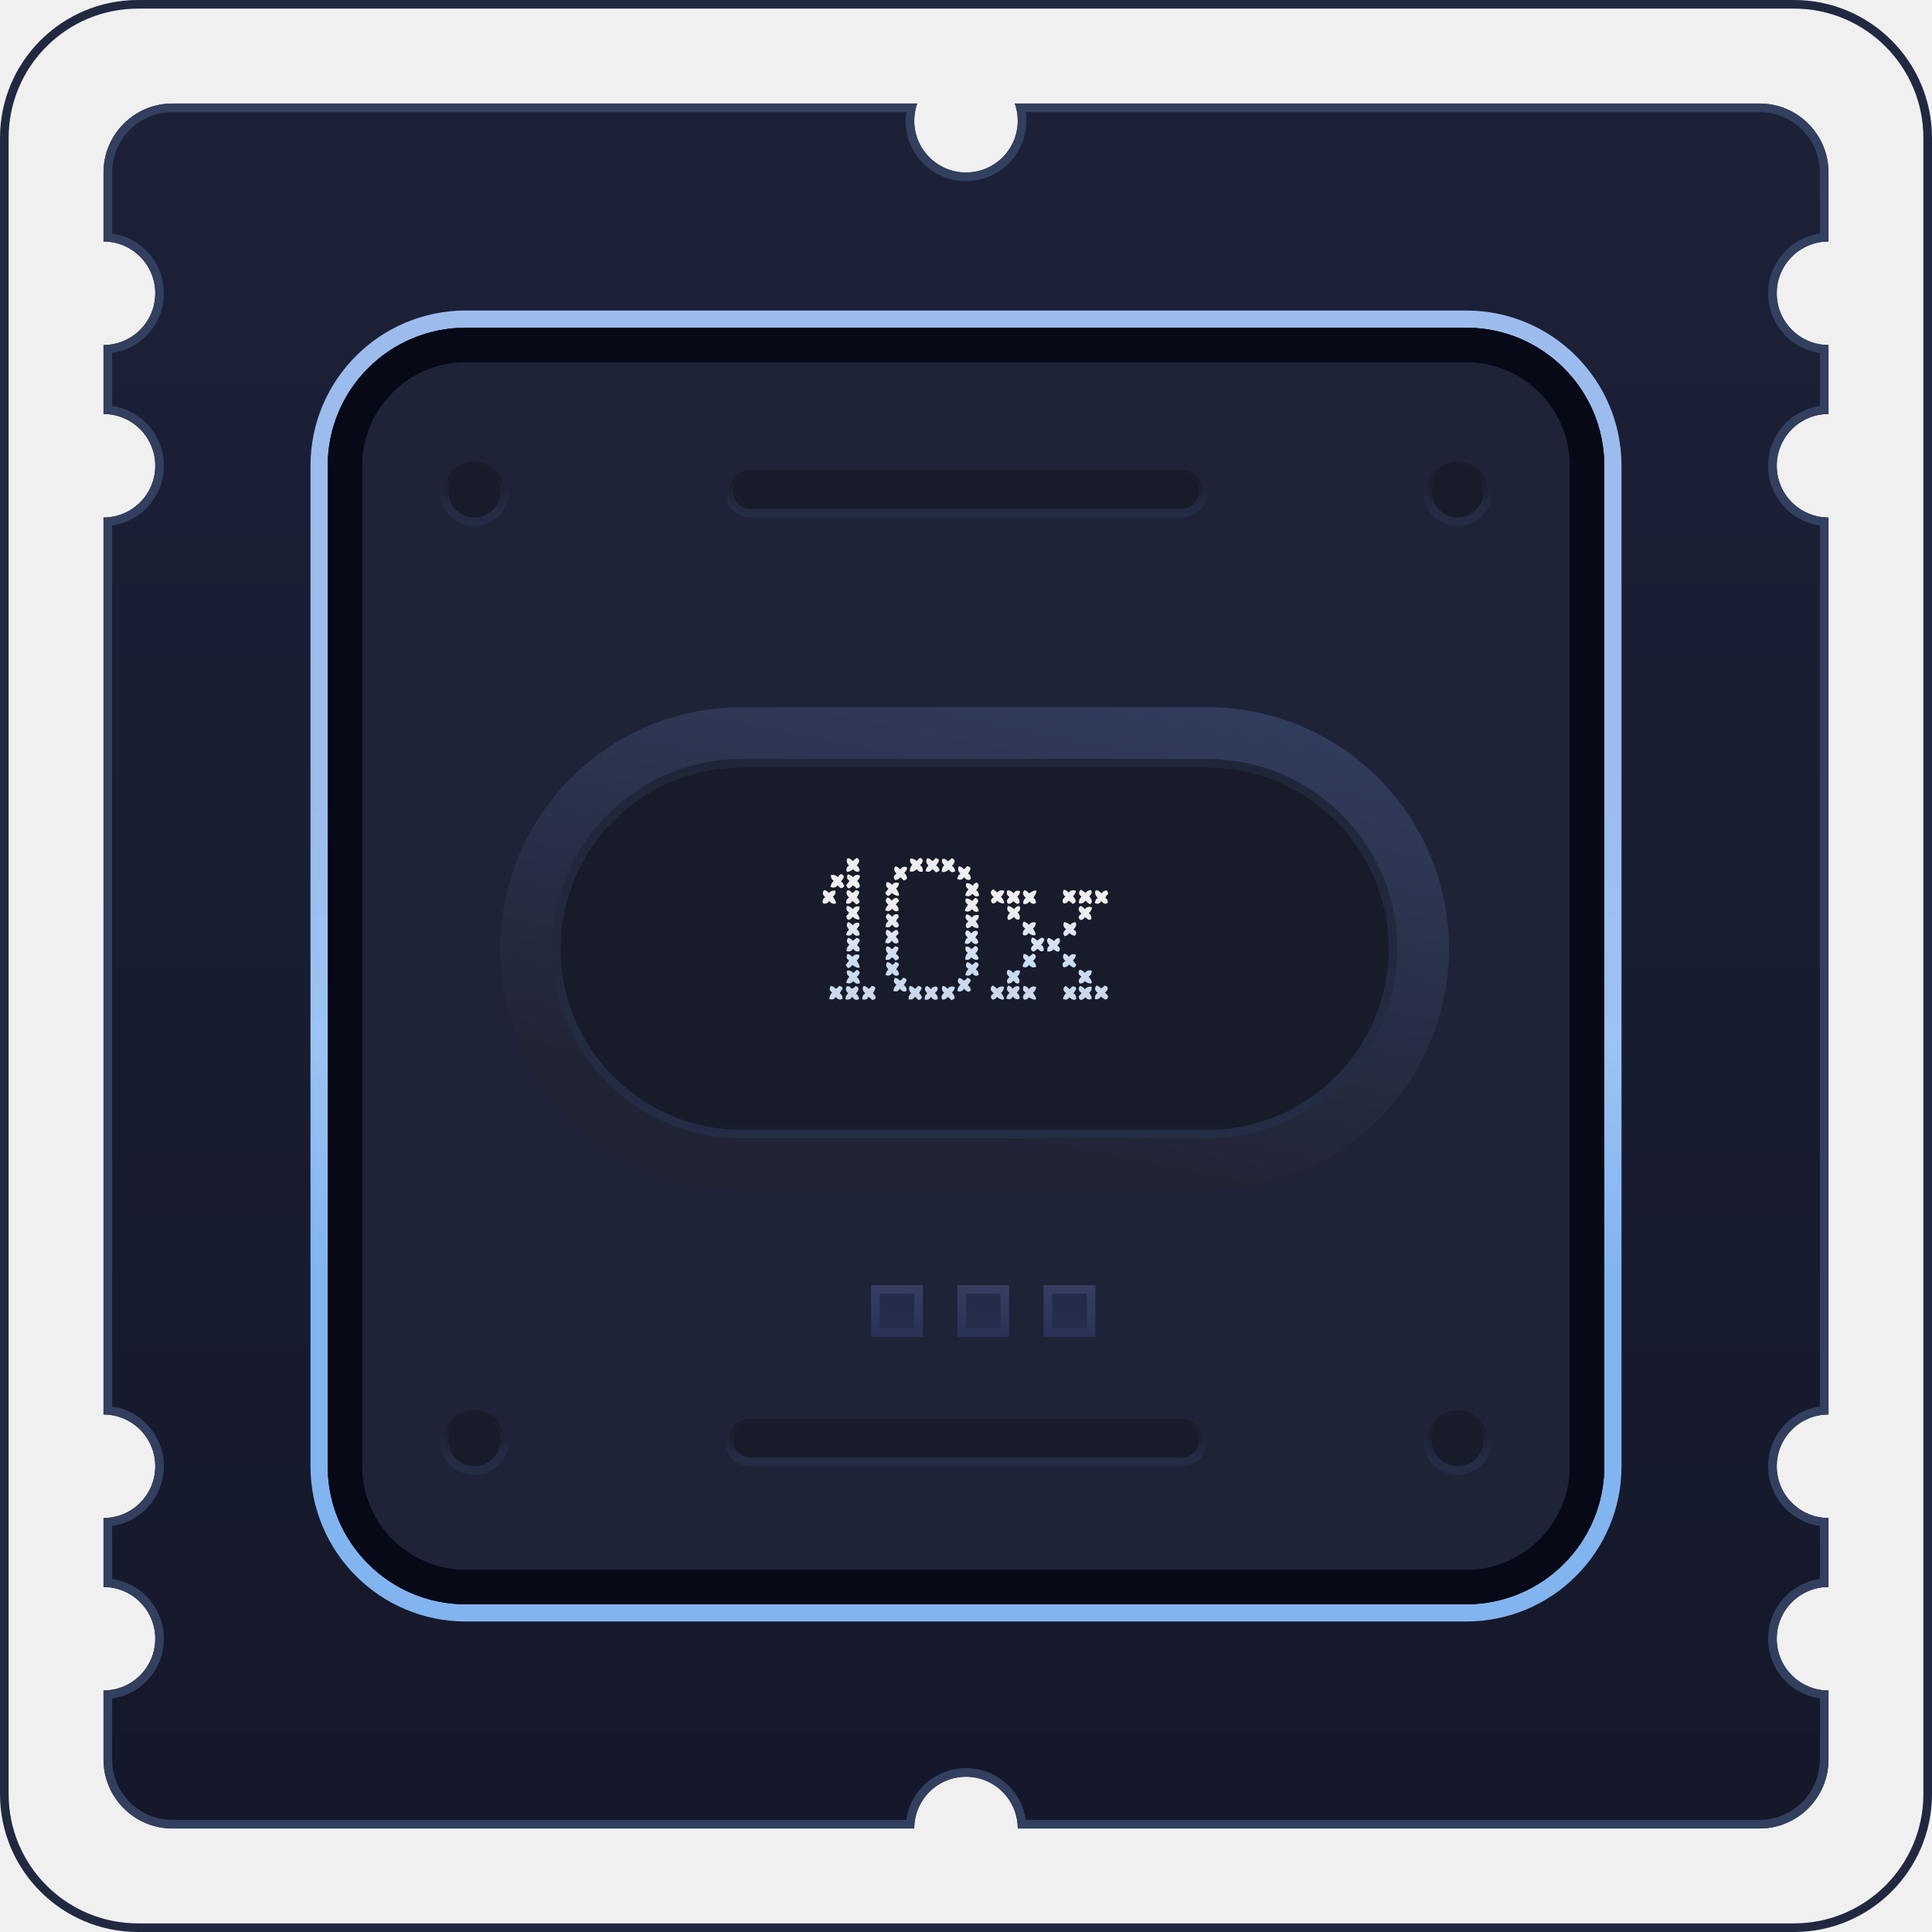
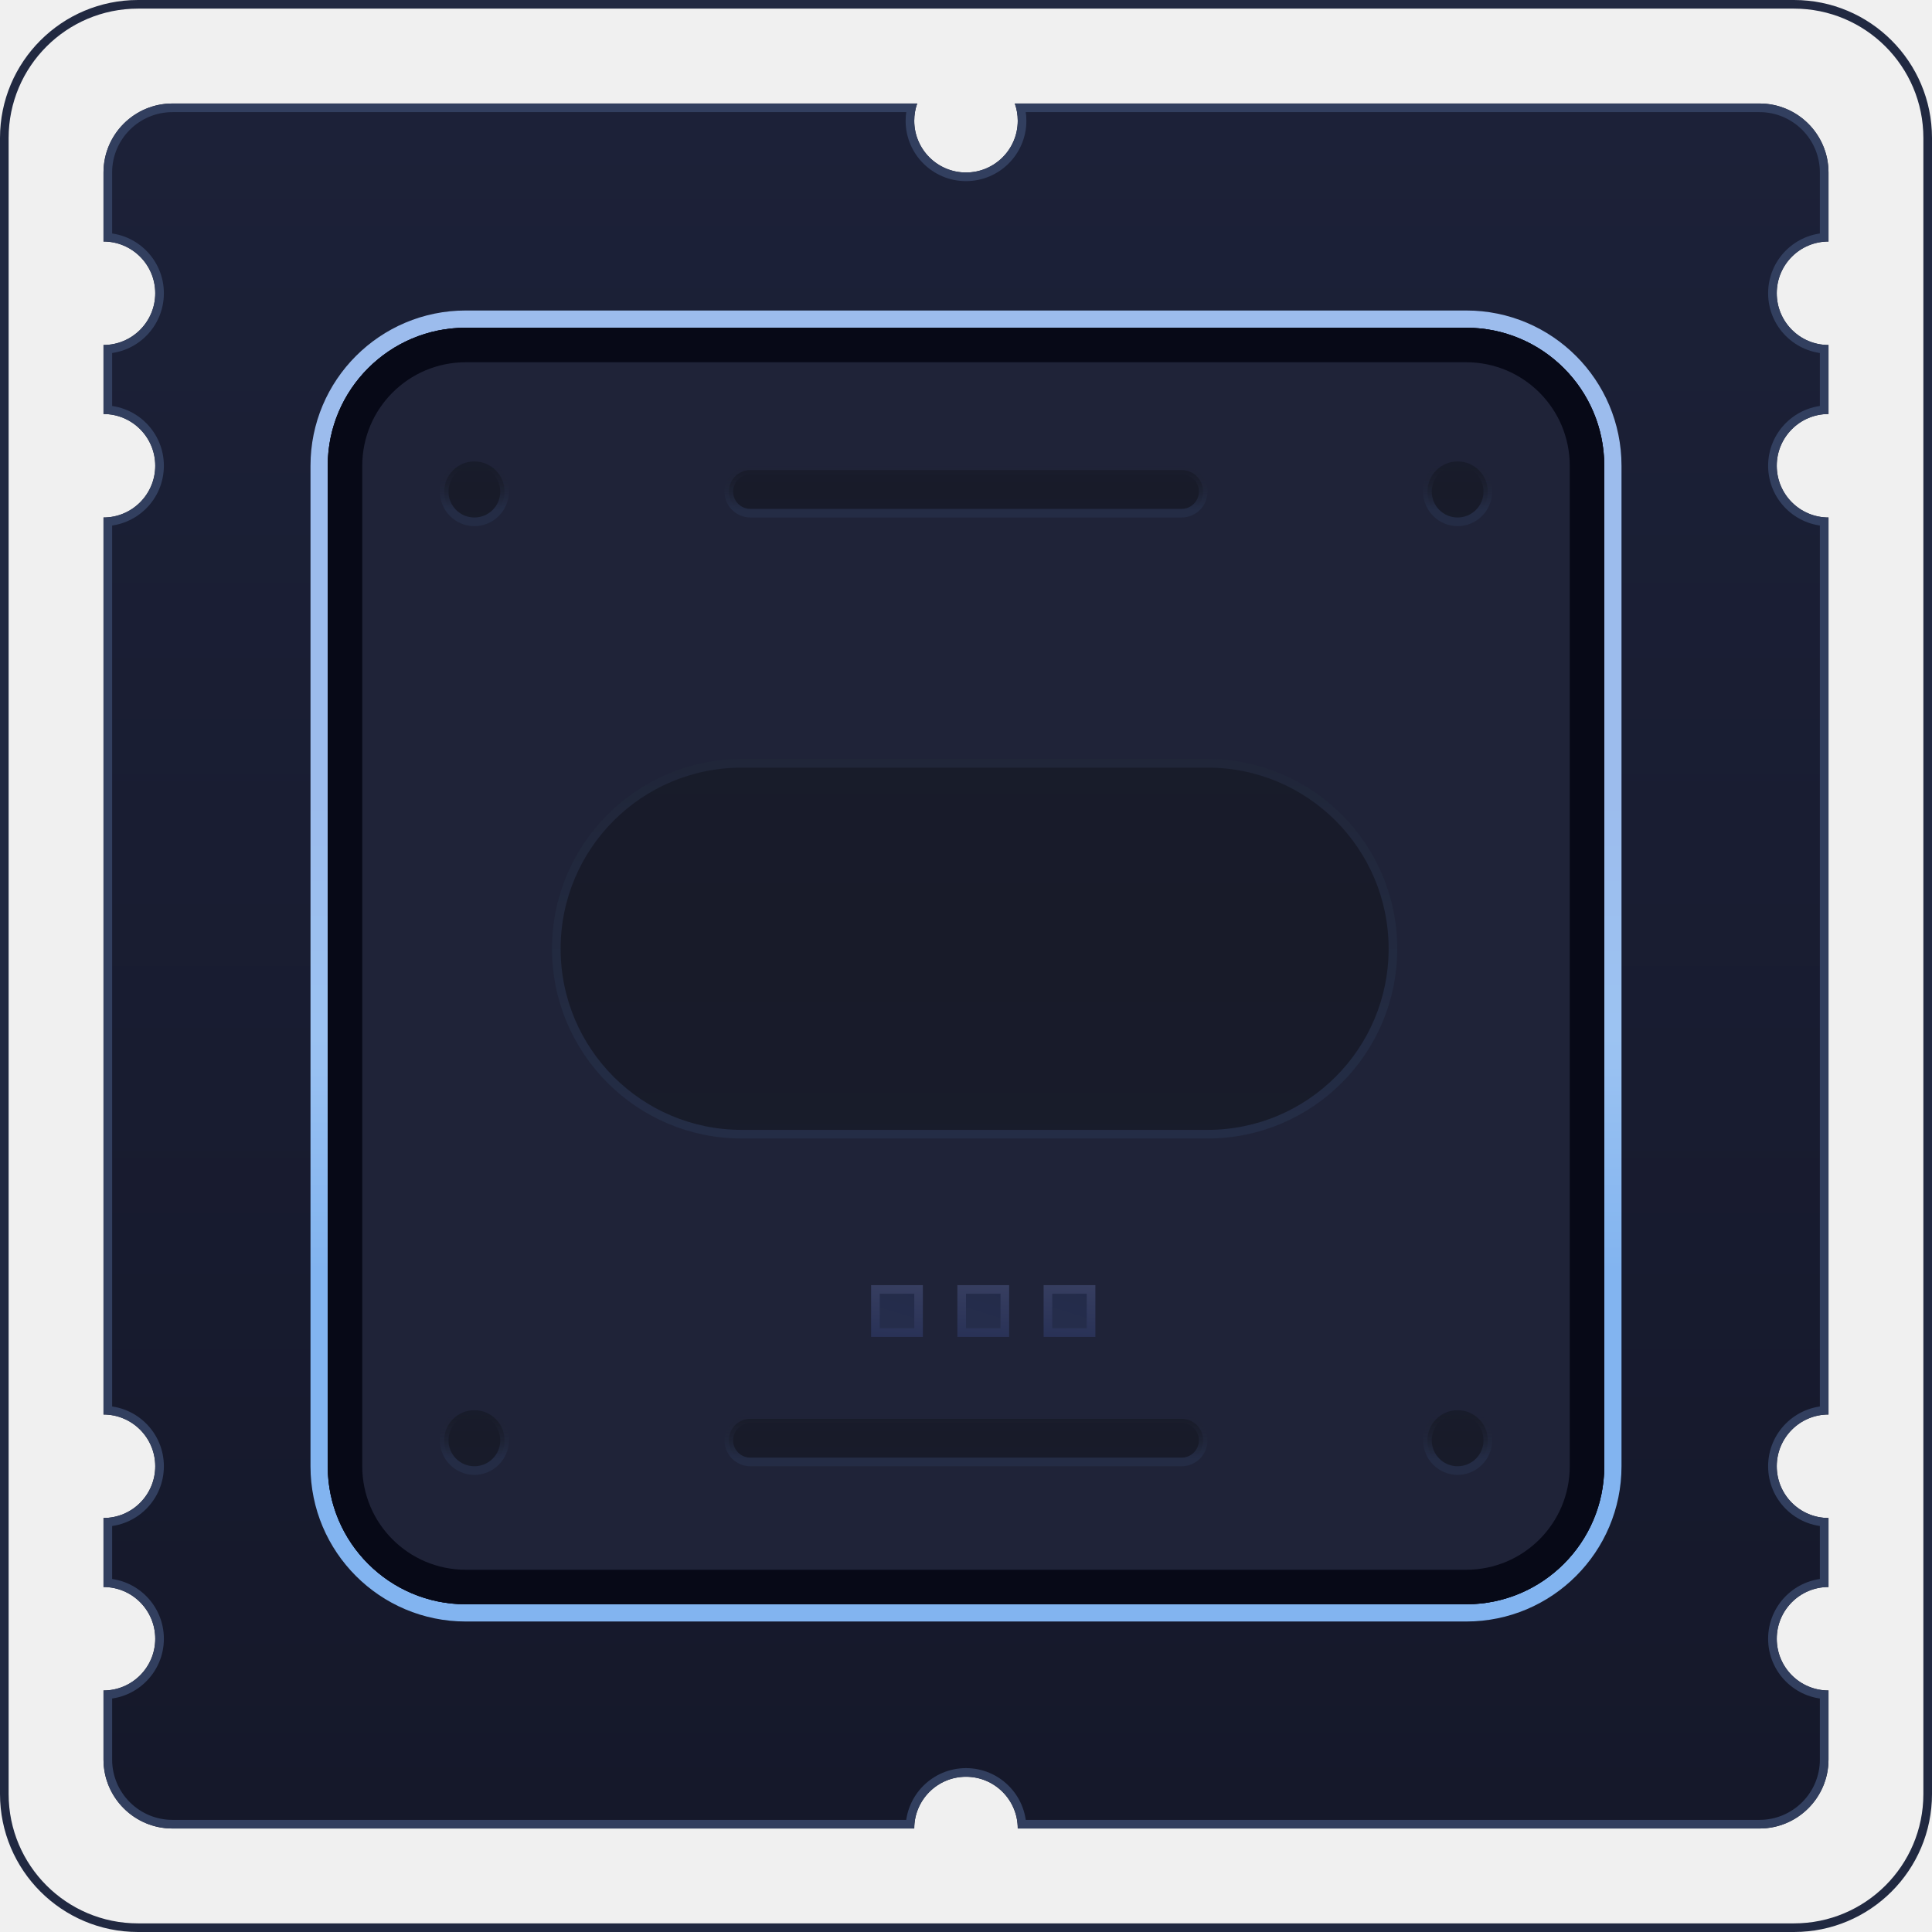
<svg xmlns="http://www.w3.org/2000/svg" width="112" height="112" viewBox="0 0 112 112" fill="none">
  <rect x="0.25" y="0.25" width="111.5" height="111.5" rx="7.75" stroke="#212941" stroke-width="0.5" />
  <mask id="path-2-inside-1_2805_3342" fill="white">
    <path fill-rule="evenodd" clip-rule="evenodd" d="M56 10C57.657 10 59 8.657 59 7C59 6.649 58.94 6.313 58.829 6H102C104.209 6 106 7.791 106 10V14C104.343 14 103 15.343 103 17C103 18.657 104.343 20 106 20V24C104.343 24 103 25.343 103 27C103 28.657 104.343 30 106 30V82C104.343 82 103 83.343 103 85C103 86.657 104.343 88 106 88V92C104.343 92 103 93.343 103 95C103 96.657 104.343 98 106 98V102C106 104.209 104.209 106 102 106H59C59 104.343 57.657 103 56 103C54.343 103 53 104.343 53 106H10C7.791 106 6 104.209 6 102V98C7.657 98 9 96.657 9 95C9 93.343 7.657 92 6 92V88C7.657 88 9 86.657 9 85C9 83.343 7.657 82 6 82V30C7.657 30 9 28.657 9 27C9 25.343 7.657 24 6 24V20C7.657 20 9 18.657 9 17C9 15.343 7.657 14 6 14V10C6 7.791 7.791 6 10 6H53.171C53.06 6.313 53 6.649 53 7C53 8.657 54.343 10 56 10Z" />
  </mask>
  <path fill-rule="evenodd" clip-rule="evenodd" d="M56 10C57.657 10 59 8.657 59 7C59 6.649 58.94 6.313 58.829 6H102C104.209 6 106 7.791 106 10V14C104.343 14 103 15.343 103 17C103 18.657 104.343 20 106 20V24C104.343 24 103 25.343 103 27C103 28.657 104.343 30 106 30V82C104.343 82 103 83.343 103 85C103 86.657 104.343 88 106 88V92C104.343 92 103 93.343 103 95C103 96.657 104.343 98 106 98V102C106 104.209 104.209 106 102 106H59C59 104.343 57.657 103 56 103C54.343 103 53 104.343 53 106H10C7.791 106 6 104.209 6 102V98C7.657 98 9 96.657 9 95C9 93.343 7.657 92 6 92V88C7.657 88 9 86.657 9 85C9 83.343 7.657 82 6 82V30C7.657 30 9 28.657 9 27C9 25.343 7.657 24 6 24V20C7.657 20 9 18.657 9 17C9 15.343 7.657 14 6 14V10C6 7.791 7.791 6 10 6H53.171C53.06 6.313 53 6.649 53 7C53 8.657 54.343 10 56 10Z" fill="url(#paint0_linear_2805_3342)" />
  <path d="M58.829 6V5.5H58.122L58.358 6.167L58.829 6ZM106 14V14.5H106.5V14H106ZM106 20H106.5V19.5H106V20ZM106 24V24.5H106.5V24H106ZM106 30H106.5V29.5H106V30ZM106 82V82.5H106.5V82H106ZM106 88H106.5V87.5H106V88ZM106 92V92.5H106.5V92H106ZM106 98H106.5V97.5H106V98ZM59 106H58.5V106.5H59V106ZM53 106V106.5H53.5V106H53ZM6 98V97.5H5.5V98H6ZM6 92H5.5V92.5H6V92ZM6 88V87.5H5.5V88H6ZM6 82H5.5V82.5H6V82ZM6 30V29.5H5.5V30H6ZM6 24H5.5V24.5H6V24ZM6 20V19.5H5.5V20H6ZM6 14H5.5V14.5H6V14ZM53.171 6L53.642 6.167L53.878 5.5H53.171V6ZM58.5 7C58.5 8.381 57.381 9.5 56 9.5V10.5C57.933 10.5 59.5 8.933 59.5 7H58.5ZM58.358 6.167C58.45 6.427 58.5 6.707 58.5 7H59.5C59.5 6.592 59.43 6.199 59.301 5.833L58.358 6.167ZM102 5.5H58.829V6.5H102V5.5ZM106.5 10C106.5 7.515 104.485 5.5 102 5.5V6.5C103.933 6.5 105.5 8.067 105.5 10H106.5ZM106.5 14V10H105.5V14H106.5ZM103.5 17C103.5 15.619 104.619 14.5 106 14.5V13.5C104.067 13.5 102.5 15.067 102.5 17H103.5ZM106 19.5C104.619 19.5 103.5 18.381 103.5 17H102.5C102.5 18.933 104.067 20.5 106 20.5V19.5ZM106.5 24V20H105.5V24H106.5ZM103.5 27C103.5 25.619 104.619 24.5 106 24.5V23.5C104.067 23.5 102.5 25.067 102.5 27H103.5ZM106 29.5C104.619 29.5 103.5 28.381 103.5 27H102.5C102.5 28.933 104.067 30.5 106 30.5V29.5ZM106.5 82V30H105.5V82H106.5ZM103.5 85C103.5 83.619 104.619 82.5 106 82.5V81.5C104.067 81.5 102.5 83.067 102.5 85H103.5ZM106 87.5C104.619 87.5 103.5 86.381 103.5 85H102.5C102.5 86.933 104.067 88.5 106 88.5V87.5ZM106.5 92V88H105.5V92H106.5ZM103.5 95C103.5 93.619 104.619 92.5 106 92.5V91.5C104.067 91.5 102.5 93.067 102.5 95H103.5ZM106 97.5C104.619 97.5 103.5 96.381 103.5 95H102.5C102.5 96.933 104.067 98.5 106 98.5V97.5ZM106.5 102V98H105.5V102H106.5ZM102 106.5C104.485 106.5 106.5 104.485 106.5 102H105.5C105.5 103.933 103.933 105.5 102 105.5V106.5ZM59 106.5H102V105.5H59V106.5ZM56 103.5C57.381 103.5 58.5 104.619 58.5 106H59.5C59.5 104.067 57.933 102.5 56 102.5V103.5ZM53.5 106C53.5 104.619 54.619 103.5 56 103.5V102.5C54.067 102.5 52.5 104.067 52.5 106H53.5ZM10 106.5H53V105.5H10V106.5ZM5.5 102C5.5 104.485 7.515 106.5 10 106.5V105.5C8.067 105.5 6.5 103.933 6.5 102H5.5ZM5.5 98V102H6.5V98H5.5ZM8.5 95C8.5 96.381 7.381 97.5 6 97.5V98.5C7.933 98.5 9.5 96.933 9.5 95H8.5ZM6 92.5C7.381 92.5 8.5 93.619 8.5 95H9.5C9.5 93.067 7.933 91.5 6 91.5V92.5ZM5.5 88V92H6.5V88H5.5ZM8.5 85C8.5 86.381 7.381 87.5 6 87.5V88.5C7.933 88.5 9.5 86.933 9.5 85H8.5ZM6 82.5C7.381 82.5 8.5 83.619 8.5 85H9.5C9.5 83.067 7.933 81.5 6 81.5V82.5ZM5.5 30V82H6.5V30H5.5ZM8.5 27C8.5 28.381 7.381 29.5 6 29.5V30.5C7.933 30.5 9.5 28.933 9.5 27H8.5ZM6 24.5C7.381 24.5 8.5 25.619 8.5 27H9.5C9.5 25.067 7.933 23.5 6 23.5V24.5ZM5.5 20V24H6.5V20H5.5ZM8.5 17C8.5 18.381 7.381 19.5 6 19.5V20.5C7.933 20.5 9.5 18.933 9.5 17H8.5ZM6 14.5C7.381 14.5 8.5 15.619 8.5 17H9.5C9.5 15.067 7.933 13.5 6 13.5V14.5ZM5.5 10V14H6.5V10H5.5ZM10 5.5C7.515 5.5 5.5 7.515 5.5 10H6.5C6.5 8.067 8.067 6.5 10 6.5V5.5ZM53.171 5.5H10V6.5H53.171V5.5ZM53.5 7C53.5 6.707 53.55 6.427 53.642 6.167L52.699 5.833C52.57 6.199 52.5 6.592 52.5 7H53.5ZM56 9.5C54.619 9.5 53.5 8.381 53.5 7H52.5C52.5 8.933 54.067 10.5 56 10.5V9.5Z" fill="#323F5F" mask="url(#path-2-inside-1_2805_3342)" />
  <rect x="18.5" y="18.5" width="75" height="75" rx="8.5" stroke="url(#paint1_linear_2805_3342)" />
  <rect x="19" y="19" width="74" height="74" rx="8" fill="#070917" />
  <rect x="19" y="19" width="74" height="74" rx="8" fill="#070917" />
  <rect x="21" y="21" width="70" height="70" rx="6" fill="#1F2338" />
  <rect x="50.75" y="74.75" width="2.5" height="2.5" fill="url(#paint2_linear_2805_3342)" stroke="url(#paint3_linear_2805_3342)" stroke-width="0.5" />
  <rect x="55.75" y="74.75" width="2.5" height="2.5" fill="url(#paint4_linear_2805_3342)" stroke="url(#paint5_linear_2805_3342)" stroke-width="0.5" />
  <rect x="60.75" y="74.75" width="2.5" height="2.5" fill="url(#paint6_linear_2805_3342)" stroke="url(#paint7_linear_2805_3342)" stroke-width="0.5" />
  <path d="M32.25 55C32.25 49.063 37.063 44.25 43 44.25H70C75.937 44.25 80.75 49.063 80.75 55C80.75 60.937 75.937 65.75 70 65.75H43C37.063 65.75 32.25 60.937 32.25 55Z" fill="url(#paint8_linear_2805_3342)" stroke="url(#paint9_linear_2805_3342)" stroke-width="0.5" />
-   <path d="M43 42.5C36.096 42.5 30.5 48.096 30.5 55C30.5 61.904 36.096 67.5 43 67.5H70C76.904 67.5 82.5 61.904 82.5 55C82.5 48.096 76.904 42.5 70 42.5H43Z" stroke="url(#paint10_linear_2805_3342)" stroke-width="3" />
-   <path d="M49.432 49.914L49.666 49.727C49.853 49.816 49.853 49.965 49.666 50.172C49.779 50.246 49.834 50.355 49.83 50.5C49.69 50.574 49.565 50.535 49.455 50.383C49.365 50.473 49.248 50.527 49.103 50.547C49.025 50.406 49.065 50.281 49.221 50.172C49.084 50.047 49.053 49.906 49.127 49.75C49.248 49.754 49.35 49.809 49.432 49.914ZM48.565 50.852C48.607 50.785 48.67 50.723 48.752 50.664C48.971 50.746 48.971 50.887 48.752 51.086C48.846 51.156 48.908 51.25 48.94 51.367C48.83 51.539 48.705 51.523 48.565 51.32C48.44 51.461 48.299 51.492 48.143 51.414C48.162 51.285 48.225 51.168 48.33 51.062C48.217 50.992 48.162 50.883 48.166 50.734C48.31 50.684 48.443 50.723 48.565 50.852ZM49.244 51.062C49.096 50.973 49.065 50.848 49.15 50.688C49.26 50.703 49.361 50.758 49.455 50.852C49.56 50.711 49.693 50.68 49.853 50.758C49.85 50.879 49.795 50.98 49.69 51.062C49.912 51.316 49.897 51.465 49.643 51.508L49.572 51.414L49.432 51.32C49.26 51.562 49.135 51.555 49.057 51.297C49.123 51.242 49.185 51.164 49.244 51.062ZM47.838 52C47.685 51.891 47.662 51.758 47.768 51.602C47.877 51.609 47.971 51.664 48.049 51.766C48.147 51.66 48.272 51.613 48.424 51.625C48.459 51.766 48.412 51.883 48.283 51.977C48.545 52.348 48.514 52.473 48.19 52.352L48.072 52.234C47.982 52.363 47.865 52.41 47.721 52.375C47.65 52.246 47.69 52.121 47.838 52ZM49.221 52.023C49.065 51.879 49.033 51.738 49.127 51.602C49.236 51.609 49.33 51.664 49.408 51.766C49.478 51.738 49.541 51.684 49.596 51.602C49.81 51.617 49.857 51.719 49.736 51.906L49.666 52.023C49.897 52.234 49.881 52.367 49.619 52.422C49.572 52.348 49.502 52.285 49.408 52.234C49.33 52.371 49.213 52.418 49.057 52.375C49.033 52.234 49.088 52.117 49.221 52.023ZM49.221 52.891C49.072 52.805 49.033 52.68 49.103 52.516C49.232 52.523 49.342 52.586 49.432 52.703C49.541 52.559 49.674 52.512 49.83 52.562C49.842 52.695 49.787 52.812 49.666 52.914C49.916 53.289 49.877 53.398 49.549 53.242L49.432 53.148C49.232 53.395 49.107 53.379 49.057 53.102C49.127 53.051 49.182 52.98 49.221 52.891ZM49.221 53.898C49.065 53.711 49.049 53.562 49.174 53.453C49.272 53.48 49.357 53.543 49.432 53.641C49.522 53.512 49.639 53.465 49.783 53.5C49.846 53.59 49.83 53.676 49.736 53.758L49.666 53.875C49.779 53.945 49.834 54.055 49.83 54.203C49.693 54.293 49.56 54.254 49.432 54.086C49.342 54.242 49.217 54.281 49.057 54.203C49.06 54.078 49.115 53.977 49.221 53.898ZM49.244 54.766C49.072 54.645 49.049 54.512 49.174 54.367C49.272 54.387 49.357 54.441 49.432 54.531C49.502 54.504 49.572 54.449 49.643 54.367C49.865 54.414 49.897 54.523 49.736 54.695L49.69 54.812C49.81 54.879 49.857 54.98 49.83 55.117C49.705 55.203 49.58 55.164 49.455 55C49.369 55.137 49.244 55.184 49.08 55.141C49.06 55.008 49.115 54.883 49.244 54.766ZM49.221 55.68C49.072 55.59 49.041 55.465 49.127 55.305C49.236 55.312 49.33 55.367 49.408 55.469C49.533 55.328 49.674 55.297 49.83 55.375C49.826 55.496 49.772 55.598 49.666 55.68C49.92 56.086 49.881 56.203 49.549 56.031L49.408 55.938C49.236 56.18 49.111 56.172 49.033 55.914C49.1 55.859 49.162 55.781 49.221 55.68ZM49.478 56.406C49.522 56.352 49.584 56.289 49.666 56.219C49.885 56.301 49.885 56.441 49.666 56.641C49.783 56.723 49.846 56.84 49.853 56.992C49.709 57.066 49.584 57.027 49.478 56.875C49.353 57.016 49.213 57.047 49.057 56.969C49.076 56.848 49.139 56.73 49.244 56.617C49.111 56.539 49.065 56.422 49.103 56.266C49.236 56.242 49.361 56.289 49.478 56.406ZM48.236 57.531C48.084 57.43 48.06 57.305 48.166 57.156C48.275 57.164 48.369 57.219 48.447 57.32C48.518 57.293 48.58 57.238 48.635 57.156C48.861 57.184 48.9 57.285 48.752 57.461L48.682 57.578C48.787 57.641 48.842 57.742 48.846 57.883C48.732 57.992 48.6 57.961 48.447 57.789C48.361 57.938 48.236 57.977 48.072 57.906C48.084 57.773 48.139 57.648 48.236 57.531ZM49.244 57.18C49.346 57.352 49.463 57.344 49.596 57.156C49.815 57.223 49.822 57.371 49.619 57.602C49.717 57.664 49.779 57.766 49.807 57.906C49.658 58.012 49.525 57.973 49.408 57.789C49.307 57.934 49.174 57.98 49.01 57.93C49.006 57.801 49.06 57.684 49.174 57.578C49.033 57.465 49.002 57.332 49.08 57.18H49.244ZM50.158 57.578C50.002 57.438 49.971 57.297 50.065 57.156C50.174 57.164 50.268 57.219 50.346 57.32C50.416 57.293 50.478 57.238 50.533 57.156C50.752 57.176 50.799 57.277 50.674 57.461L50.603 57.578C50.834 57.789 50.818 57.922 50.557 57.977C50.51 57.902 50.44 57.84 50.346 57.789C50.279 57.934 50.162 57.98 49.994 57.93C49.971 57.793 50.025 57.676 50.158 57.578ZM53.147 49.914C53.19 49.844 53.26 49.781 53.357 49.727C53.545 49.836 53.537 49.977 53.334 50.148C53.455 50.234 53.51 50.359 53.498 50.523C53.353 50.57 53.236 50.523 53.147 50.383C53.033 50.504 52.9 50.551 52.748 50.523C52.732 50.383 52.779 50.25 52.889 50.125C52.772 50.035 52.732 49.918 52.772 49.773C52.897 49.758 53.022 49.805 53.147 49.914ZM53.826 50.172C53.685 50.035 53.662 49.895 53.756 49.75C53.865 49.758 53.959 49.812 54.037 49.914C54.107 49.887 54.17 49.832 54.225 49.75C54.451 49.777 54.49 49.879 54.342 50.055L54.272 50.172C54.529 50.383 54.522 50.516 54.248 50.57C54.209 50.508 54.139 50.445 54.037 50.383C53.947 50.535 53.822 50.574 53.662 50.5C53.666 50.387 53.721 50.277 53.826 50.172ZM54.951 49.938L55.185 49.75C55.389 49.836 55.389 49.984 55.185 50.195C55.287 50.258 55.35 50.359 55.373 50.5C55.236 50.609 55.111 50.578 54.998 50.406C54.885 50.527 54.752 50.574 54.6 50.547C54.584 50.406 54.631 50.273 54.74 50.148C54.619 50.059 54.58 49.941 54.623 49.797C54.756 49.77 54.865 49.816 54.951 49.938ZM51.975 50.641C51.822 50.504 51.799 50.363 51.904 50.219C52.014 50.242 52.107 50.305 52.185 50.406C52.295 50.246 52.428 50.207 52.584 50.289C52.58 50.41 52.525 50.512 52.42 50.594C52.647 50.855 52.631 51.004 52.373 51.039L52.303 50.945L52.185 50.852C52.123 50.957 52.022 51.012 51.881 51.016C51.772 50.879 51.803 50.754 51.975 50.641ZM55.678 50.641C55.537 50.516 55.506 50.375 55.584 50.219C55.693 50.227 55.787 50.281 55.865 50.383C55.935 50.355 55.998 50.301 56.053 50.219C56.272 50.234 56.318 50.336 56.193 50.523L56.123 50.641C56.248 50.715 56.295 50.824 56.264 50.969C56.143 51.055 56.018 51.016 55.889 50.852C55.779 51.012 55.647 51.043 55.49 50.945C55.51 50.824 55.572 50.723 55.678 50.641ZM51.506 51.508C51.361 51.418 51.33 51.293 51.412 51.133C51.529 51.141 51.631 51.195 51.717 51.297C51.822 51.156 51.955 51.125 52.115 51.203C52.111 51.324 52.057 51.426 51.951 51.508C52.209 51.914 52.17 52.031 51.834 51.859L51.693 51.766C51.533 51.996 51.408 51.988 51.318 51.742C51.385 51.688 51.447 51.609 51.506 51.508ZM56.381 51.344C56.435 51.273 56.506 51.211 56.592 51.156C56.775 51.234 56.775 51.383 56.592 51.602C56.697 51.672 56.752 51.781 56.756 51.93C56.615 52.008 56.49 51.969 56.381 51.812C56.236 51.965 56.096 51.996 55.959 51.906C55.978 51.785 56.041 51.668 56.147 51.555C56.018 51.469 55.971 51.352 56.006 51.203C56.139 51.18 56.264 51.227 56.381 51.344ZM51.506 52.445C51.315 52.301 51.299 52.16 51.459 52.023C51.545 52.059 51.623 52.121 51.693 52.211C51.897 51.992 52.037 52 52.115 52.234L51.998 52.352L51.928 52.445C52.041 52.516 52.096 52.625 52.092 52.773C51.978 52.875 51.853 52.844 51.717 52.68C51.611 52.82 51.478 52.852 51.318 52.773C51.338 52.645 51.4 52.535 51.506 52.445ZM56.357 52.234C56.4 52.18 56.463 52.117 56.545 52.047C56.76 52.137 56.76 52.277 56.545 52.469C56.662 52.555 56.725 52.672 56.732 52.82C56.592 52.898 56.467 52.859 56.357 52.703C56.213 52.855 56.072 52.887 55.935 52.797C55.955 52.676 56.018 52.559 56.123 52.445C55.99 52.367 55.943 52.25 55.982 52.094C56.115 52.074 56.24 52.121 56.357 52.234ZM51.506 53.383C51.315 53.223 51.307 53.082 51.482 52.961C51.568 53 51.647 53.062 51.717 53.148C51.799 53.027 51.908 52.98 52.045 53.008C52.127 53.109 52.111 53.203 51.998 53.289L51.951 53.406C52.041 53.465 52.096 53.551 52.115 53.664C52.01 53.836 51.877 53.812 51.717 53.594C51.631 53.742 51.506 53.789 51.342 53.734C51.33 53.602 51.385 53.484 51.506 53.383ZM56.147 53.406C55.967 53.301 55.928 53.168 56.029 53.008C56.15 53.016 56.252 53.078 56.334 53.195C56.435 53.062 56.568 53.016 56.732 53.055C56.756 53.191 56.701 53.309 56.568 53.406C56.815 53.754 56.783 53.871 56.475 53.758L56.334 53.664C56.275 53.762 56.182 53.809 56.053 53.805C55.94 53.68 55.971 53.547 56.147 53.406ZM51.482 54.32C51.334 54.18 51.31 54.039 51.412 53.898C51.522 53.918 51.615 53.98 51.693 54.086C51.928 53.84 52.06 53.855 52.092 54.133L51.998 54.203L51.928 54.32C52.033 54.387 52.088 54.488 52.092 54.625C51.967 54.742 51.834 54.711 51.693 54.531C51.603 54.688 51.478 54.727 51.318 54.648C51.322 54.527 51.377 54.418 51.482 54.32ZM56.1 54.344C55.916 54.184 55.908 54.043 56.076 53.922C56.162 53.961 56.24 54.023 56.31 54.109C56.397 53.984 56.506 53.938 56.639 53.969C56.721 54.07 56.705 54.164 56.592 54.25L56.545 54.367C56.65 54.426 56.705 54.52 56.709 54.648C56.588 54.781 56.455 54.75 56.31 54.555C56.225 54.703 56.1 54.75 55.935 54.695C55.928 54.566 55.982 54.449 56.1 54.344ZM56.31 55.023L56.545 54.836C56.748 54.922 56.748 55.07 56.545 55.281C56.647 55.344 56.709 55.445 56.732 55.586C56.611 55.688 56.471 55.656 56.31 55.492C56.232 55.625 56.115 55.672 55.959 55.633C55.943 55.492 55.99 55.359 56.1 55.234C55.978 55.145 55.94 55.027 55.982 54.883C56.115 54.855 56.225 54.902 56.31 55.023ZM51.482 55.281C51.342 55.137 51.318 54.996 51.412 54.859C51.522 54.867 51.615 54.922 51.693 55.023C51.764 54.996 51.826 54.941 51.881 54.859C52.111 54.883 52.15 54.984 51.998 55.164L51.928 55.281C52.178 55.477 52.17 55.609 51.904 55.68C51.857 55.605 51.787 55.543 51.693 55.492C51.615 55.629 51.498 55.676 51.342 55.633C51.322 55.5 51.369 55.383 51.482 55.281ZM51.506 56.195C51.357 56.059 51.334 55.918 51.435 55.773C51.545 55.781 51.639 55.836 51.717 55.938C51.787 55.91 51.85 55.855 51.904 55.773C52.131 55.805 52.17 55.906 52.022 56.078L51.951 56.195C52.057 56.258 52.111 56.359 52.115 56.5C51.99 56.613 51.857 56.582 51.717 56.406C51.631 56.555 51.506 56.594 51.342 56.523C51.35 56.398 51.404 56.289 51.506 56.195ZM56.147 56.172C55.971 56.062 55.947 55.93 56.076 55.773C56.174 55.793 56.26 55.848 56.334 55.938C56.404 55.91 56.475 55.855 56.545 55.773C56.76 55.82 56.791 55.93 56.639 56.102L56.568 56.195C56.682 56.266 56.736 56.375 56.732 56.523C56.596 56.613 56.471 56.574 56.357 56.406C56.264 56.562 56.131 56.602 55.959 56.523C55.978 56.395 56.041 56.277 56.147 56.172ZM51.975 57.086C51.807 56.984 51.775 56.852 51.881 56.688C51.99 56.695 52.084 56.75 52.162 56.852C52.232 56.824 52.295 56.77 52.35 56.688C52.576 56.715 52.615 56.816 52.467 56.992L52.397 57.109C52.51 57.18 52.565 57.289 52.56 57.438C52.432 57.523 52.299 57.484 52.162 57.32C52.072 57.473 51.947 57.512 51.787 57.438C51.799 57.305 51.861 57.188 51.975 57.086ZM55.678 57.086C55.502 56.969 55.478 56.836 55.607 56.688C55.705 56.707 55.791 56.762 55.865 56.852C55.935 56.824 56.006 56.77 56.076 56.688C56.299 56.734 56.33 56.844 56.17 57.016L56.1 57.109C56.197 57.172 56.26 57.266 56.287 57.391C56.19 57.543 56.057 57.52 55.889 57.32C55.803 57.457 55.678 57.504 55.514 57.461C55.494 57.328 55.549 57.203 55.678 57.086ZM52.818 57.578C52.682 57.422 52.658 57.281 52.748 57.156C52.857 57.164 52.951 57.219 53.029 57.32C53.1 57.293 53.162 57.238 53.217 57.156C53.447 57.18 53.486 57.281 53.334 57.461L53.287 57.578C53.51 57.781 53.494 57.914 53.24 57.977C53.193 57.902 53.123 57.84 53.029 57.789C52.951 57.926 52.834 57.973 52.678 57.93C52.654 57.801 52.701 57.684 52.818 57.578ZM53.756 57.578C53.58 57.402 53.572 57.262 53.732 57.156C53.818 57.195 53.897 57.258 53.967 57.344C54.057 57.215 54.174 57.168 54.318 57.203C54.389 57.316 54.365 57.418 54.248 57.508L54.201 57.578C54.31 57.656 54.365 57.766 54.365 57.906C54.236 58.008 54.103 57.969 53.967 57.789C53.897 57.926 53.779 57.98 53.615 57.953C53.58 57.82 53.627 57.695 53.756 57.578ZM54.74 57.555C54.6 57.449 54.568 57.316 54.647 57.156C54.756 57.164 54.85 57.219 54.928 57.32C55.053 57.18 55.193 57.148 55.35 57.227C55.346 57.348 55.291 57.449 55.185 57.531C55.408 57.785 55.393 57.934 55.139 57.977L55.068 57.883L54.928 57.789C54.869 57.902 54.775 57.957 54.647 57.953C54.533 57.828 54.565 57.695 54.74 57.555ZM57.611 52C57.397 51.828 57.381 51.68 57.565 51.555C57.65 51.594 57.728 51.656 57.799 51.742C57.924 51.605 58.065 51.574 58.221 51.648C58.201 51.777 58.139 51.887 58.033 51.977C58.31 52.352 58.272 52.461 57.916 52.305L57.799 52.211C57.752 52.316 57.666 52.371 57.541 52.375C57.404 52.246 57.428 52.121 57.611 52ZM61.76 51.977C61.619 51.871 61.588 51.738 61.666 51.578C61.775 51.586 61.869 51.641 61.947 51.742C62.072 51.602 62.213 51.57 62.369 51.648C62.353 51.766 62.299 51.867 62.205 51.953C62.428 52.207 62.412 52.355 62.158 52.398L62.088 52.305L61.947 52.211C61.889 52.324 61.795 52.379 61.666 52.375C61.553 52.25 61.584 52.117 61.76 51.977ZM62.697 51.977C62.522 51.855 62.506 51.723 62.65 51.578C62.744 51.613 62.838 51.676 62.932 51.766C63.006 51.652 63.115 51.598 63.26 51.602C63.315 51.742 63.275 51.859 63.143 51.953C63.326 52.168 63.342 52.324 63.19 52.422C63.1 52.379 63.014 52.309 62.932 52.211C62.846 52.332 62.721 52.387 62.557 52.375C62.518 52.238 62.565 52.105 62.697 51.977ZM58.525 52C58.365 51.902 58.326 51.77 58.408 51.602C58.541 51.613 58.658 51.676 58.76 51.789C58.85 51.633 58.975 51.594 59.135 51.672C59.131 51.797 59.076 51.898 58.971 51.977C59.111 52.145 59.143 52.277 59.065 52.375C58.982 52.41 58.912 52.395 58.853 52.328L58.736 52.234C58.678 52.34 58.584 52.395 58.455 52.398C58.326 52.289 58.35 52.156 58.525 52ZM59.463 52.047C59.279 51.879 59.256 51.73 59.393 51.602C59.49 51.621 59.576 51.684 59.65 51.789C60.08 51.523 60.19 51.57 59.978 51.93L59.908 52.047C60.014 52.113 60.06 52.215 60.049 52.352C59.928 52.434 59.803 52.402 59.674 52.258C59.588 52.387 59.471 52.434 59.322 52.398C59.299 52.262 59.346 52.145 59.463 52.047ZM63.635 52.047C63.49 51.914 63.451 51.766 63.518 51.602C63.647 51.609 63.756 51.672 63.846 51.789C64.08 51.543 64.213 51.559 64.244 51.836L64.15 51.906L64.08 52.047C64.178 52.105 64.225 52.199 64.221 52.328C64.103 52.438 63.978 52.406 63.846 52.234C63.756 52.391 63.631 52.43 63.471 52.352C63.475 52.227 63.529 52.125 63.635 52.047ZM58.549 52.914C58.389 52.82 58.35 52.688 58.432 52.516C58.56 52.535 58.678 52.598 58.783 52.703C58.846 52.602 58.947 52.539 59.088 52.516C59.185 52.656 59.154 52.781 58.994 52.891C59.143 53.07 59.166 53.211 59.065 53.312C58.943 53.324 58.85 53.27 58.783 53.148C58.701 53.246 58.592 53.309 58.455 53.336C58.361 53.211 58.393 53.07 58.549 52.914ZM62.697 52.961C62.502 52.809 62.478 52.66 62.627 52.516C62.721 52.539 62.807 52.602 62.885 52.703C63.01 52.562 63.15 52.531 63.307 52.609C63.291 52.738 63.228 52.848 63.119 52.938C63.244 53.027 63.291 53.145 63.26 53.289C63.162 53.348 63.076 53.332 63.002 53.242L62.885 53.172C62.838 53.266 62.76 53.32 62.65 53.336C62.478 53.23 62.494 53.105 62.697 52.961ZM59.44 53.828C59.264 53.727 59.232 53.594 59.346 53.43C59.455 53.449 59.557 53.512 59.65 53.617C59.76 53.465 59.893 53.426 60.049 53.5C60.045 53.633 59.99 53.742 59.885 53.828C60.115 54.18 60.076 54.297 59.768 54.18L59.627 54.086C59.565 54.195 59.471 54.242 59.346 54.227C59.248 54.121 59.279 53.988 59.44 53.828ZM61.807 53.875C61.647 53.758 61.607 53.617 61.69 53.453C61.803 53.465 61.92 53.52 62.041 53.617C62.107 53.527 62.209 53.473 62.346 53.453C62.428 53.602 62.389 53.742 62.228 53.875C62.416 53.996 62.44 54.121 62.299 54.25C62.19 54.234 62.088 54.18 61.994 54.086C61.94 54.184 61.846 54.246 61.713 54.273C61.603 54.125 61.635 53.992 61.807 53.875ZM59.932 54.766C59.756 54.656 59.725 54.516 59.838 54.344C59.947 54.367 60.041 54.43 60.119 54.531L60.4 54.344L60.541 54.438C60.525 54.562 60.463 54.672 60.353 54.766C60.486 54.859 60.533 54.977 60.494 55.117C60.397 55.176 60.31 55.16 60.236 55.07L60.119 55C60.068 55.09 59.99 55.145 59.885 55.164C59.713 55.066 59.728 54.934 59.932 54.766ZM60.846 54.812C60.682 54.633 60.658 54.484 60.775 54.367C60.869 54.391 60.978 54.453 61.103 54.555C61.162 54.461 61.256 54.398 61.385 54.367C61.49 54.5 61.459 54.648 61.291 54.812C61.455 54.91 61.486 55.027 61.385 55.164C61.275 55.18 61.174 55.133 61.08 55.023C60.998 55.129 60.881 55.176 60.728 55.164C60.682 55.027 60.721 54.91 60.846 54.812ZM59.65 55.469L59.885 55.281C60.1 55.371 60.1 55.512 59.885 55.703C59.986 55.777 60.049 55.887 60.072 56.031C59.943 56.125 59.803 56.094 59.65 55.938C59.56 56.086 59.435 56.117 59.275 56.031C59.295 55.902 59.357 55.785 59.463 55.68C59.315 55.594 59.275 55.469 59.346 55.305C59.471 55.301 59.572 55.355 59.65 55.469ZM61.76 55.703C61.607 55.566 61.584 55.426 61.69 55.281C61.799 55.305 61.893 55.367 61.971 55.469C62.072 55.312 62.205 55.273 62.369 55.352C62.365 55.473 62.31 55.574 62.205 55.656C62.24 55.742 62.303 55.828 62.393 55.914C62.346 56.102 62.244 56.133 62.088 56.008L61.971 55.914C61.908 56.02 61.807 56.074 61.666 56.078C61.549 55.945 61.58 55.82 61.76 55.703ZM58.525 56.641C58.353 56.512 58.322 56.371 58.432 56.219C58.553 56.227 58.654 56.289 58.736 56.406C58.85 56.25 58.982 56.211 59.135 56.289C59.131 56.41 59.076 56.52 58.971 56.617C59.107 56.742 59.139 56.867 59.065 56.992C58.967 57.043 58.881 57.012 58.807 56.898L58.736 56.852C58.674 56.965 58.572 57.02 58.432 57.016C58.334 56.895 58.365 56.77 58.525 56.641ZM62.697 56.617C62.518 56.512 62.478 56.379 62.58 56.219C62.705 56.223 62.807 56.285 62.885 56.406C62.986 56.27 63.119 56.223 63.283 56.266C63.307 56.402 63.252 56.52 63.119 56.617C63.381 56.969 63.35 57.086 63.025 56.969L62.885 56.875C62.826 56.973 62.732 57.02 62.603 57.016C62.49 56.895 62.522 56.762 62.697 56.617ZM57.611 57.578C57.4 57.418 57.377 57.27 57.541 57.133C57.631 57.168 57.717 57.23 57.799 57.32C57.904 57.203 58.037 57.164 58.197 57.203C58.213 57.336 58.158 57.453 58.033 57.555C58.295 57.926 58.256 58.035 57.916 57.883L57.799 57.789C57.74 57.883 57.654 57.938 57.541 57.953C57.389 57.836 57.412 57.711 57.611 57.578ZM58.525 57.555C58.346 57.422 58.322 57.281 58.455 57.133C58.553 57.156 58.639 57.219 58.713 57.32C58.803 57.191 58.92 57.145 59.065 57.18C59.127 57.273 59.111 57.367 59.018 57.461L58.947 57.555C59.06 57.625 59.115 57.734 59.111 57.883C58.975 57.973 58.842 57.934 58.713 57.766C58.635 57.93 58.51 57.969 58.338 57.883C58.357 57.754 58.42 57.645 58.525 57.555ZM63.635 57.555C63.459 57.422 63.435 57.281 63.565 57.133C63.662 57.152 63.748 57.207 63.822 57.297C63.893 57.27 63.963 57.215 64.033 57.133C64.275 57.199 64.283 57.34 64.057 57.555C64.279 57.707 64.295 57.84 64.103 57.953C64.01 57.918 63.916 57.855 63.822 57.766C63.752 57.891 63.643 57.945 63.494 57.93C63.443 57.785 63.49 57.66 63.635 57.555ZM59.463 57.555C59.303 57.457 59.264 57.324 59.346 57.156C59.475 57.156 59.576 57.219 59.65 57.344C59.768 57.184 59.908 57.145 60.072 57.227C60.053 57.355 59.99 57.465 59.885 57.555C60.154 57.934 60.115 58.043 59.768 57.883L59.65 57.812C59.592 57.91 59.498 57.957 59.369 57.953C59.256 57.828 59.287 57.695 59.463 57.555ZM61.807 57.578C61.615 57.434 61.6 57.293 61.76 57.156C61.846 57.191 61.924 57.254 61.994 57.344C62.053 57.309 62.107 57.254 62.158 57.18C62.404 57.184 62.451 57.285 62.299 57.484L62.228 57.578C62.346 57.652 62.4 57.762 62.393 57.906C62.287 58.004 62.154 57.973 61.994 57.812C61.904 57.957 61.779 57.988 61.619 57.906C61.639 57.777 61.701 57.668 61.807 57.578ZM62.697 57.555C62.522 57.453 62.49 57.32 62.603 57.156C62.717 57.176 62.81 57.238 62.885 57.344C62.99 57.227 63.123 57.18 63.283 57.203C63.307 57.34 63.26 57.457 63.143 57.555C63.361 57.855 63.33 57.98 63.049 57.93L62.932 57.812C62.682 58.039 62.549 58.016 62.533 57.742C62.6 57.699 62.654 57.637 62.697 57.555Z" fill="url(#paint11_linear_2805_3342)" />
  <rect x="42.25" y="27.25" width="27.5" height="2.5" rx="1.25" fill="url(#paint12_linear_2805_3342)" stroke="url(#paint13_linear_2805_3342)" stroke-width="0.5" />
  <circle cx="84.5" cy="28.5" r="1.75" fill="url(#paint14_linear_2805_3342)" stroke="url(#paint15_linear_2805_3342)" stroke-width="0.5" />
  <circle cx="27.5" cy="28.5" r="1.75" fill="url(#paint16_linear_2805_3342)" stroke="url(#paint17_linear_2805_3342)" stroke-width="0.5" />
  <rect x="42.25" y="82.25" width="27.5" height="2.5" rx="1.25" fill="url(#paint18_linear_2805_3342)" stroke="url(#paint19_linear_2805_3342)" stroke-width="0.5" />
  <circle cx="84.5" cy="83.5" r="1.75" fill="url(#paint20_linear_2805_3342)" stroke="url(#paint21_linear_2805_3342)" stroke-width="0.5" />
  <circle cx="27.5" cy="83.5" r="1.75" fill="url(#paint22_linear_2805_3342)" stroke="url(#paint23_linear_2805_3342)" stroke-width="0.5" />
  <defs>
    <linearGradient id="paint0_linear_2805_3342" x1="56" y1="6" x2="56" y2="106" gradientUnits="userSpaceOnUse">
      <stop stop-color="#1C2138" />
      <stop offset="1" stop-color="#15182A" />
    </linearGradient>
    <linearGradient id="paint1_linear_2805_3342" x1="56" y1="46.048" x2="56" y2="73.643" gradientUnits="userSpaceOnUse">
      <stop stop-color="#9CBCED" />
      <stop offset="0.51" stop-color="#9CC3F2" />
      <stop offset="1" stop-color="#82B4F0" />
    </linearGradient>
    <linearGradient id="paint2_linear_2805_3342" x1="52.667" y1="73.333" x2="51.333" y2="77.667" gradientUnits="userSpaceOnUse">
      <stop stop-color="#222A4A" />
      <stop offset="1" stop-color="#262E4B" />
    </linearGradient>
    <linearGradient id="paint3_linear_2805_3342" x1="51.333" y1="73.667" x2="51" y2="78.333" gradientUnits="userSpaceOnUse">
      <stop stop-color="#3A4162" />
      <stop offset="1" stop-color="#252E54" />
    </linearGradient>
    <linearGradient id="paint4_linear_2805_3342" x1="57.667" y1="73.333" x2="56.333" y2="77.667" gradientUnits="userSpaceOnUse">
      <stop stop-color="#222A4A" />
      <stop offset="1" stop-color="#262E4B" />
    </linearGradient>
    <linearGradient id="paint5_linear_2805_3342" x1="56.333" y1="73.667" x2="56" y2="78.333" gradientUnits="userSpaceOnUse">
      <stop stop-color="#3A4162" />
      <stop offset="1" stop-color="#252E54" />
    </linearGradient>
    <linearGradient id="paint6_linear_2805_3342" x1="62.667" y1="73.333" x2="61.333" y2="77.667" gradientUnits="userSpaceOnUse">
      <stop stop-color="#222A4A" />
      <stop offset="1" stop-color="#262E4B" />
    </linearGradient>
    <linearGradient id="paint7_linear_2805_3342" x1="61.333" y1="73.667" x2="61" y2="78.333" gradientUnits="userSpaceOnUse">
      <stop stop-color="#3A4162" />
      <stop offset="1" stop-color="#252E54" />
    </linearGradient>
    <linearGradient id="paint8_linear_2805_3342" x1="56.5" y1="20.308" x2="56.5" y2="89.692" gradientUnits="userSpaceOnUse">
      <stop stop-color="#191D2E" />
      <stop offset="0.494" stop-color="#181B29" />
      <stop offset="1" stop-color="#191D2E" />
    </linearGradient>
    <linearGradient id="paint9_linear_2805_3342" x1="56.5" y1="44" x2="56.5" y2="66" gradientUnits="userSpaceOnUse">
      <stop stop-color="#202639" />
      <stop offset="1" stop-color="#242D46" />
    </linearGradient>
    <linearGradient id="paint10_linear_2805_3342" x1="62.5" y1="38.261" x2="56.991" y2="66.097" gradientUnits="userSpaceOnUse">
      <stop stop-color="#323D5E" />
      <stop offset="1" stop-color="#212435" />
    </linearGradient>
    <linearGradient id="paint11_linear_2805_3342" x1="56" y1="52.643" x2="56" y2="59.179" gradientUnits="userSpaceOnUse">
      <stop stop-color="#EEEEEE" />
      <stop offset="0.51" stop-color="#C8DCF5" />
      <stop offset="1" stop-color="#CBD5E2" />
    </linearGradient>
    <linearGradient id="paint12_linear_2805_3342" x1="56" y1="23.769" x2="56" y2="33.231" gradientUnits="userSpaceOnUse">
      <stop stop-color="#191D2E" />
      <stop offset="0.494" stop-color="#181B29" />
      <stop offset="1" stop-color="#191D2E" />
    </linearGradient>
    <linearGradient id="paint13_linear_2805_3342" x1="56" y1="27" x2="56" y2="29.5" gradientUnits="userSpaceOnUse">
      <stop stop-color="#1D202F" stop-opacity="0" />
      <stop offset="1" stop-color="#242C45" />
    </linearGradient>
    <linearGradient id="paint14_linear_2805_3342" x1="84.5" y1="23.769" x2="84.5" y2="33.231" gradientUnits="userSpaceOnUse">
      <stop stop-color="#191D2E" />
      <stop offset="0.494" stop-color="#181B29" />
      <stop offset="1" stop-color="#191D2E" />
    </linearGradient>
    <linearGradient id="paint15_linear_2805_3342" x1="84.5" y1="27" x2="84.5" y2="29.5" gradientUnits="userSpaceOnUse">
      <stop stop-color="#1D202F" stop-opacity="0" />
      <stop offset="1" stop-color="#242C45" />
    </linearGradient>
    <linearGradient id="paint16_linear_2805_3342" x1="27.5" y1="23.769" x2="27.5" y2="33.231" gradientUnits="userSpaceOnUse">
      <stop stop-color="#191D2E" />
      <stop offset="0.494" stop-color="#181B29" />
      <stop offset="1" stop-color="#191D2E" />
    </linearGradient>
    <linearGradient id="paint17_linear_2805_3342" x1="27.5" y1="27" x2="27.5" y2="29.5" gradientUnits="userSpaceOnUse">
      <stop stop-color="#1D202F" stop-opacity="0" />
      <stop offset="1" stop-color="#242C45" />
    </linearGradient>
    <linearGradient id="paint18_linear_2805_3342" x1="56" y1="78.769" x2="56" y2="88.231" gradientUnits="userSpaceOnUse">
      <stop stop-color="#191D2E" />
      <stop offset="0.494" stop-color="#181B29" />
      <stop offset="1" stop-color="#191D2E" />
    </linearGradient>
    <linearGradient id="paint19_linear_2805_3342" x1="56" y1="82" x2="56" y2="84.5" gradientUnits="userSpaceOnUse">
      <stop stop-color="#1D202F" stop-opacity="0" />
      <stop offset="1" stop-color="#242C45" />
    </linearGradient>
    <linearGradient id="paint20_linear_2805_3342" x1="84.5" y1="78.769" x2="84.5" y2="88.231" gradientUnits="userSpaceOnUse">
      <stop stop-color="#191D2E" />
      <stop offset="0.494" stop-color="#181B29" />
      <stop offset="1" stop-color="#191D2E" />
    </linearGradient>
    <linearGradient id="paint21_linear_2805_3342" x1="84.5" y1="82" x2="84.5" y2="84.5" gradientUnits="userSpaceOnUse">
      <stop stop-color="#1D202F" stop-opacity="0" />
      <stop offset="1" stop-color="#242C45" />
    </linearGradient>
    <linearGradient id="paint22_linear_2805_3342" x1="27.5" y1="78.769" x2="27.5" y2="88.231" gradientUnits="userSpaceOnUse">
      <stop stop-color="#191D2E" />
      <stop offset="0.494" stop-color="#181B29" />
      <stop offset="1" stop-color="#191D2E" />
    </linearGradient>
    <linearGradient id="paint23_linear_2805_3342" x1="27.5" y1="82" x2="27.5" y2="84.5" gradientUnits="userSpaceOnUse">
      <stop stop-color="#1D202F" stop-opacity="0" />
      <stop offset="1" stop-color="#242C45" />
    </linearGradient>
  </defs>
</svg>
